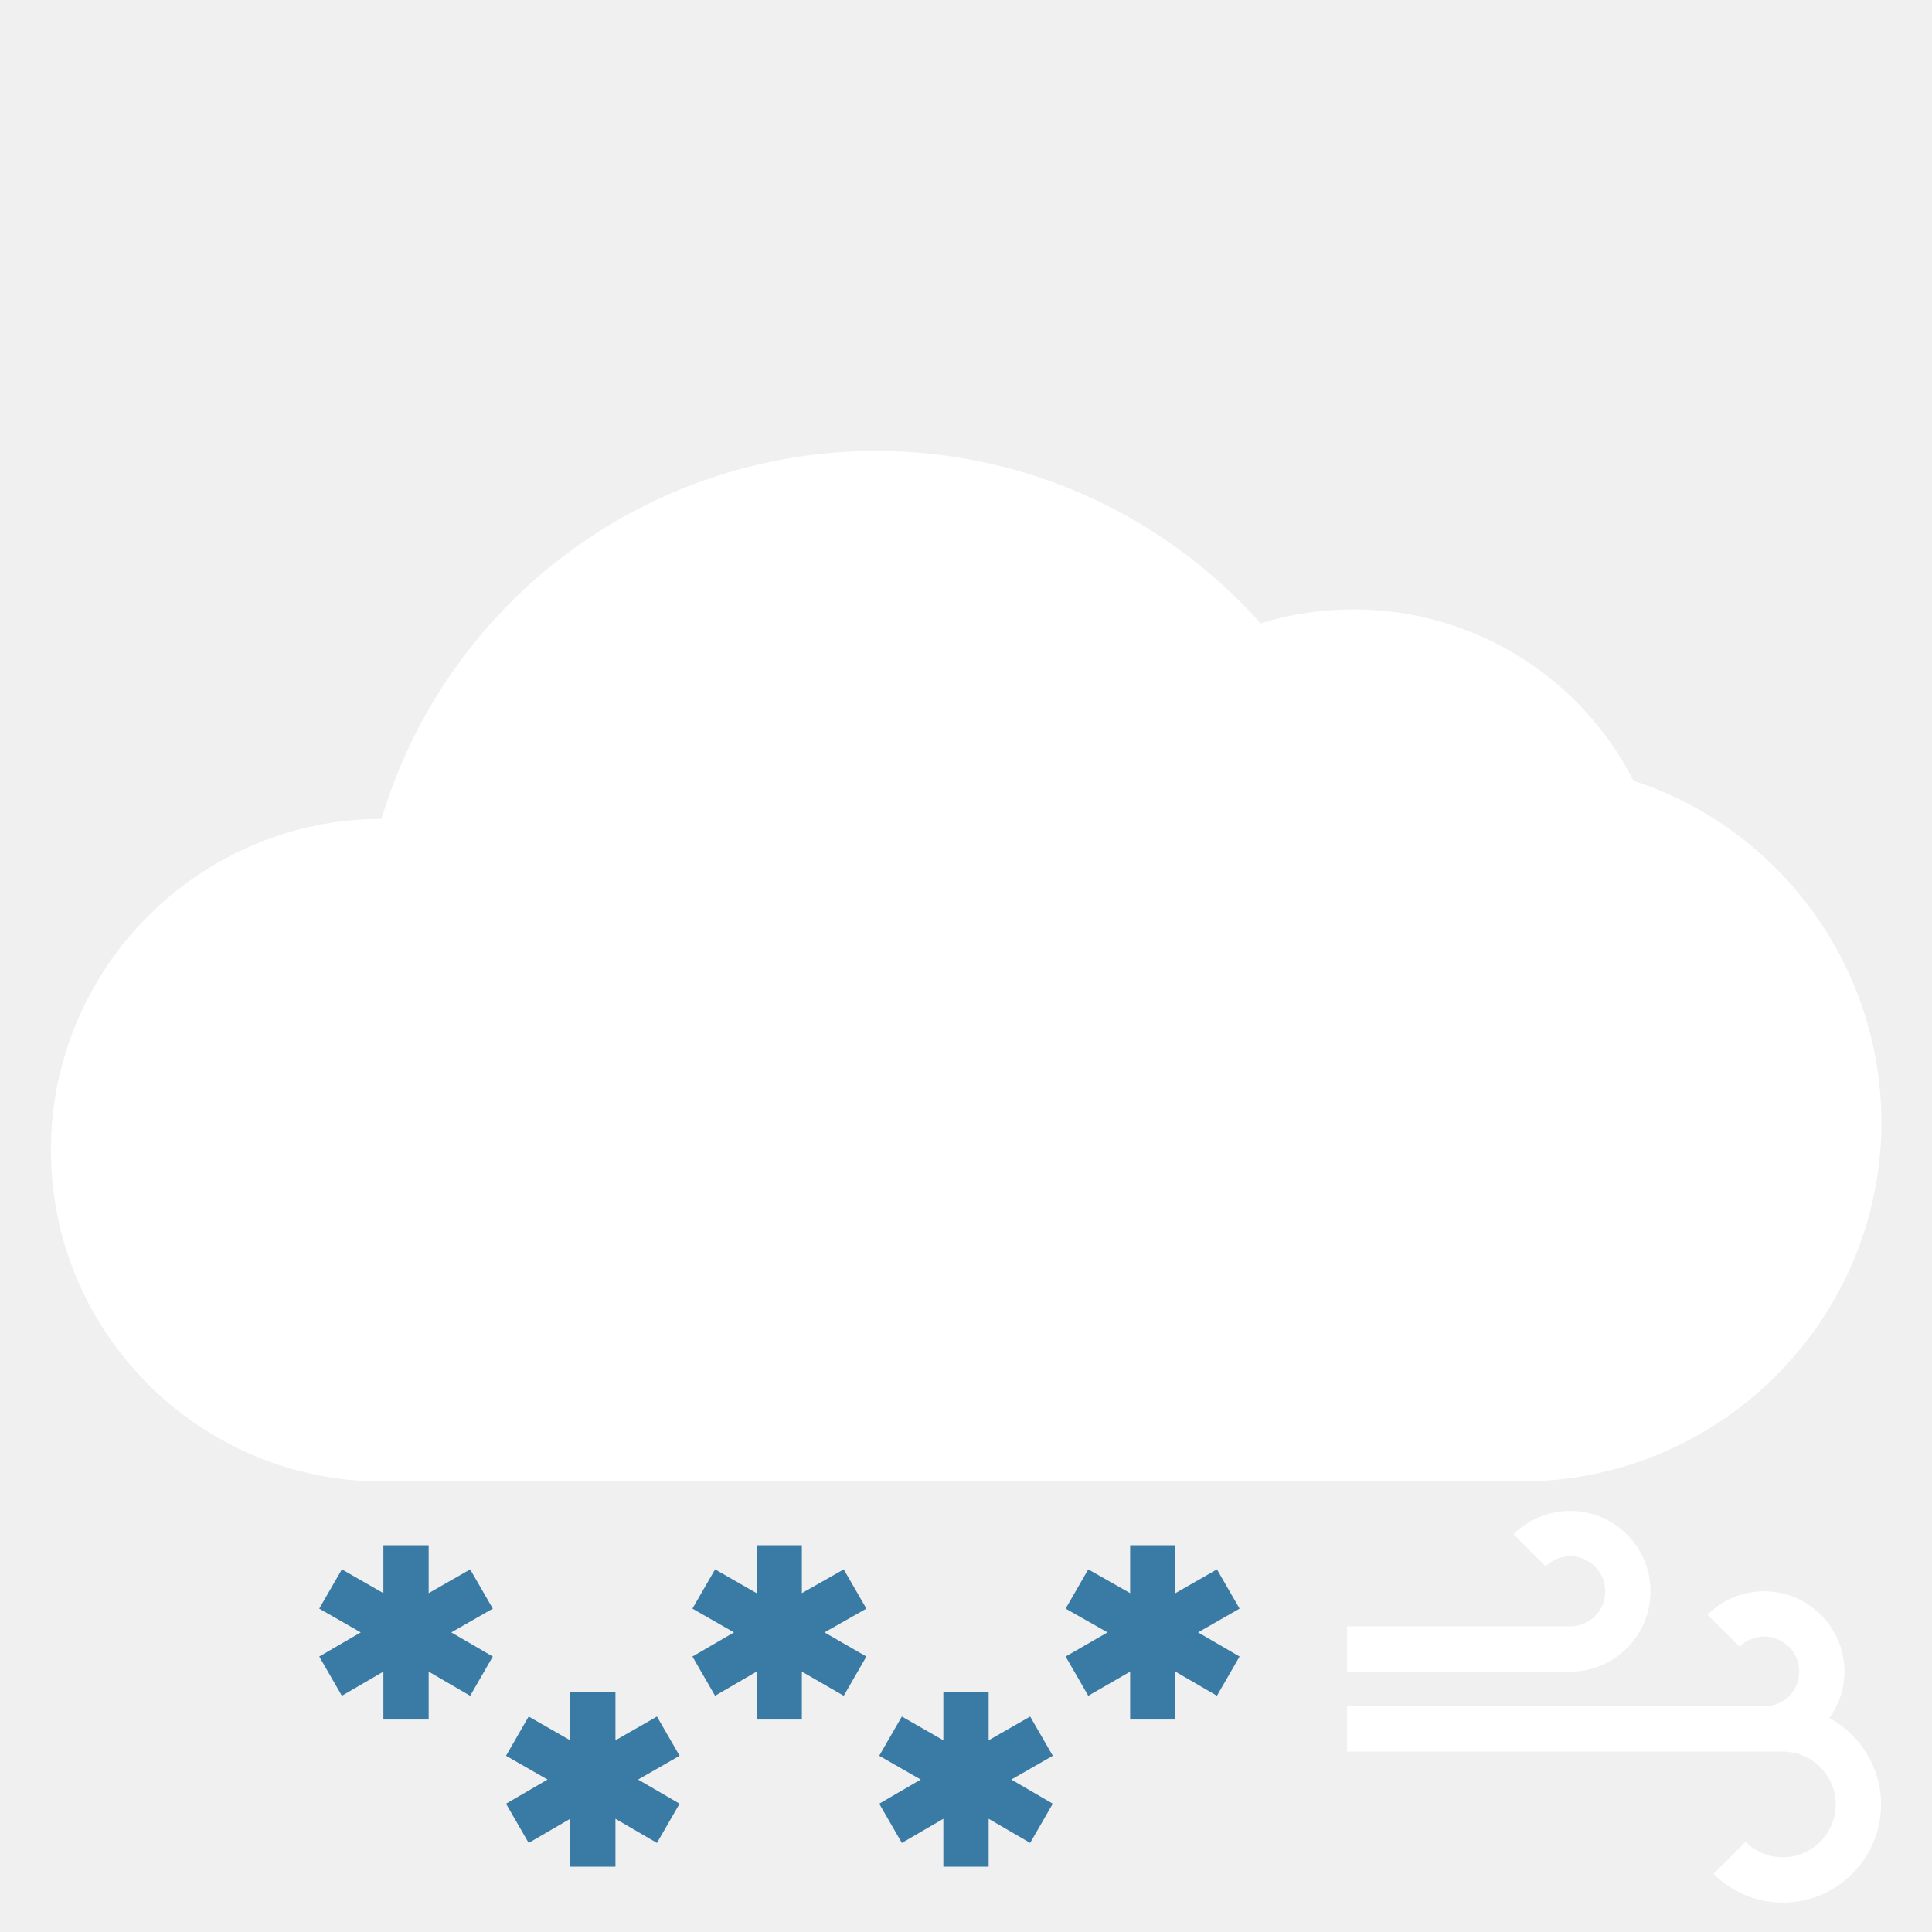
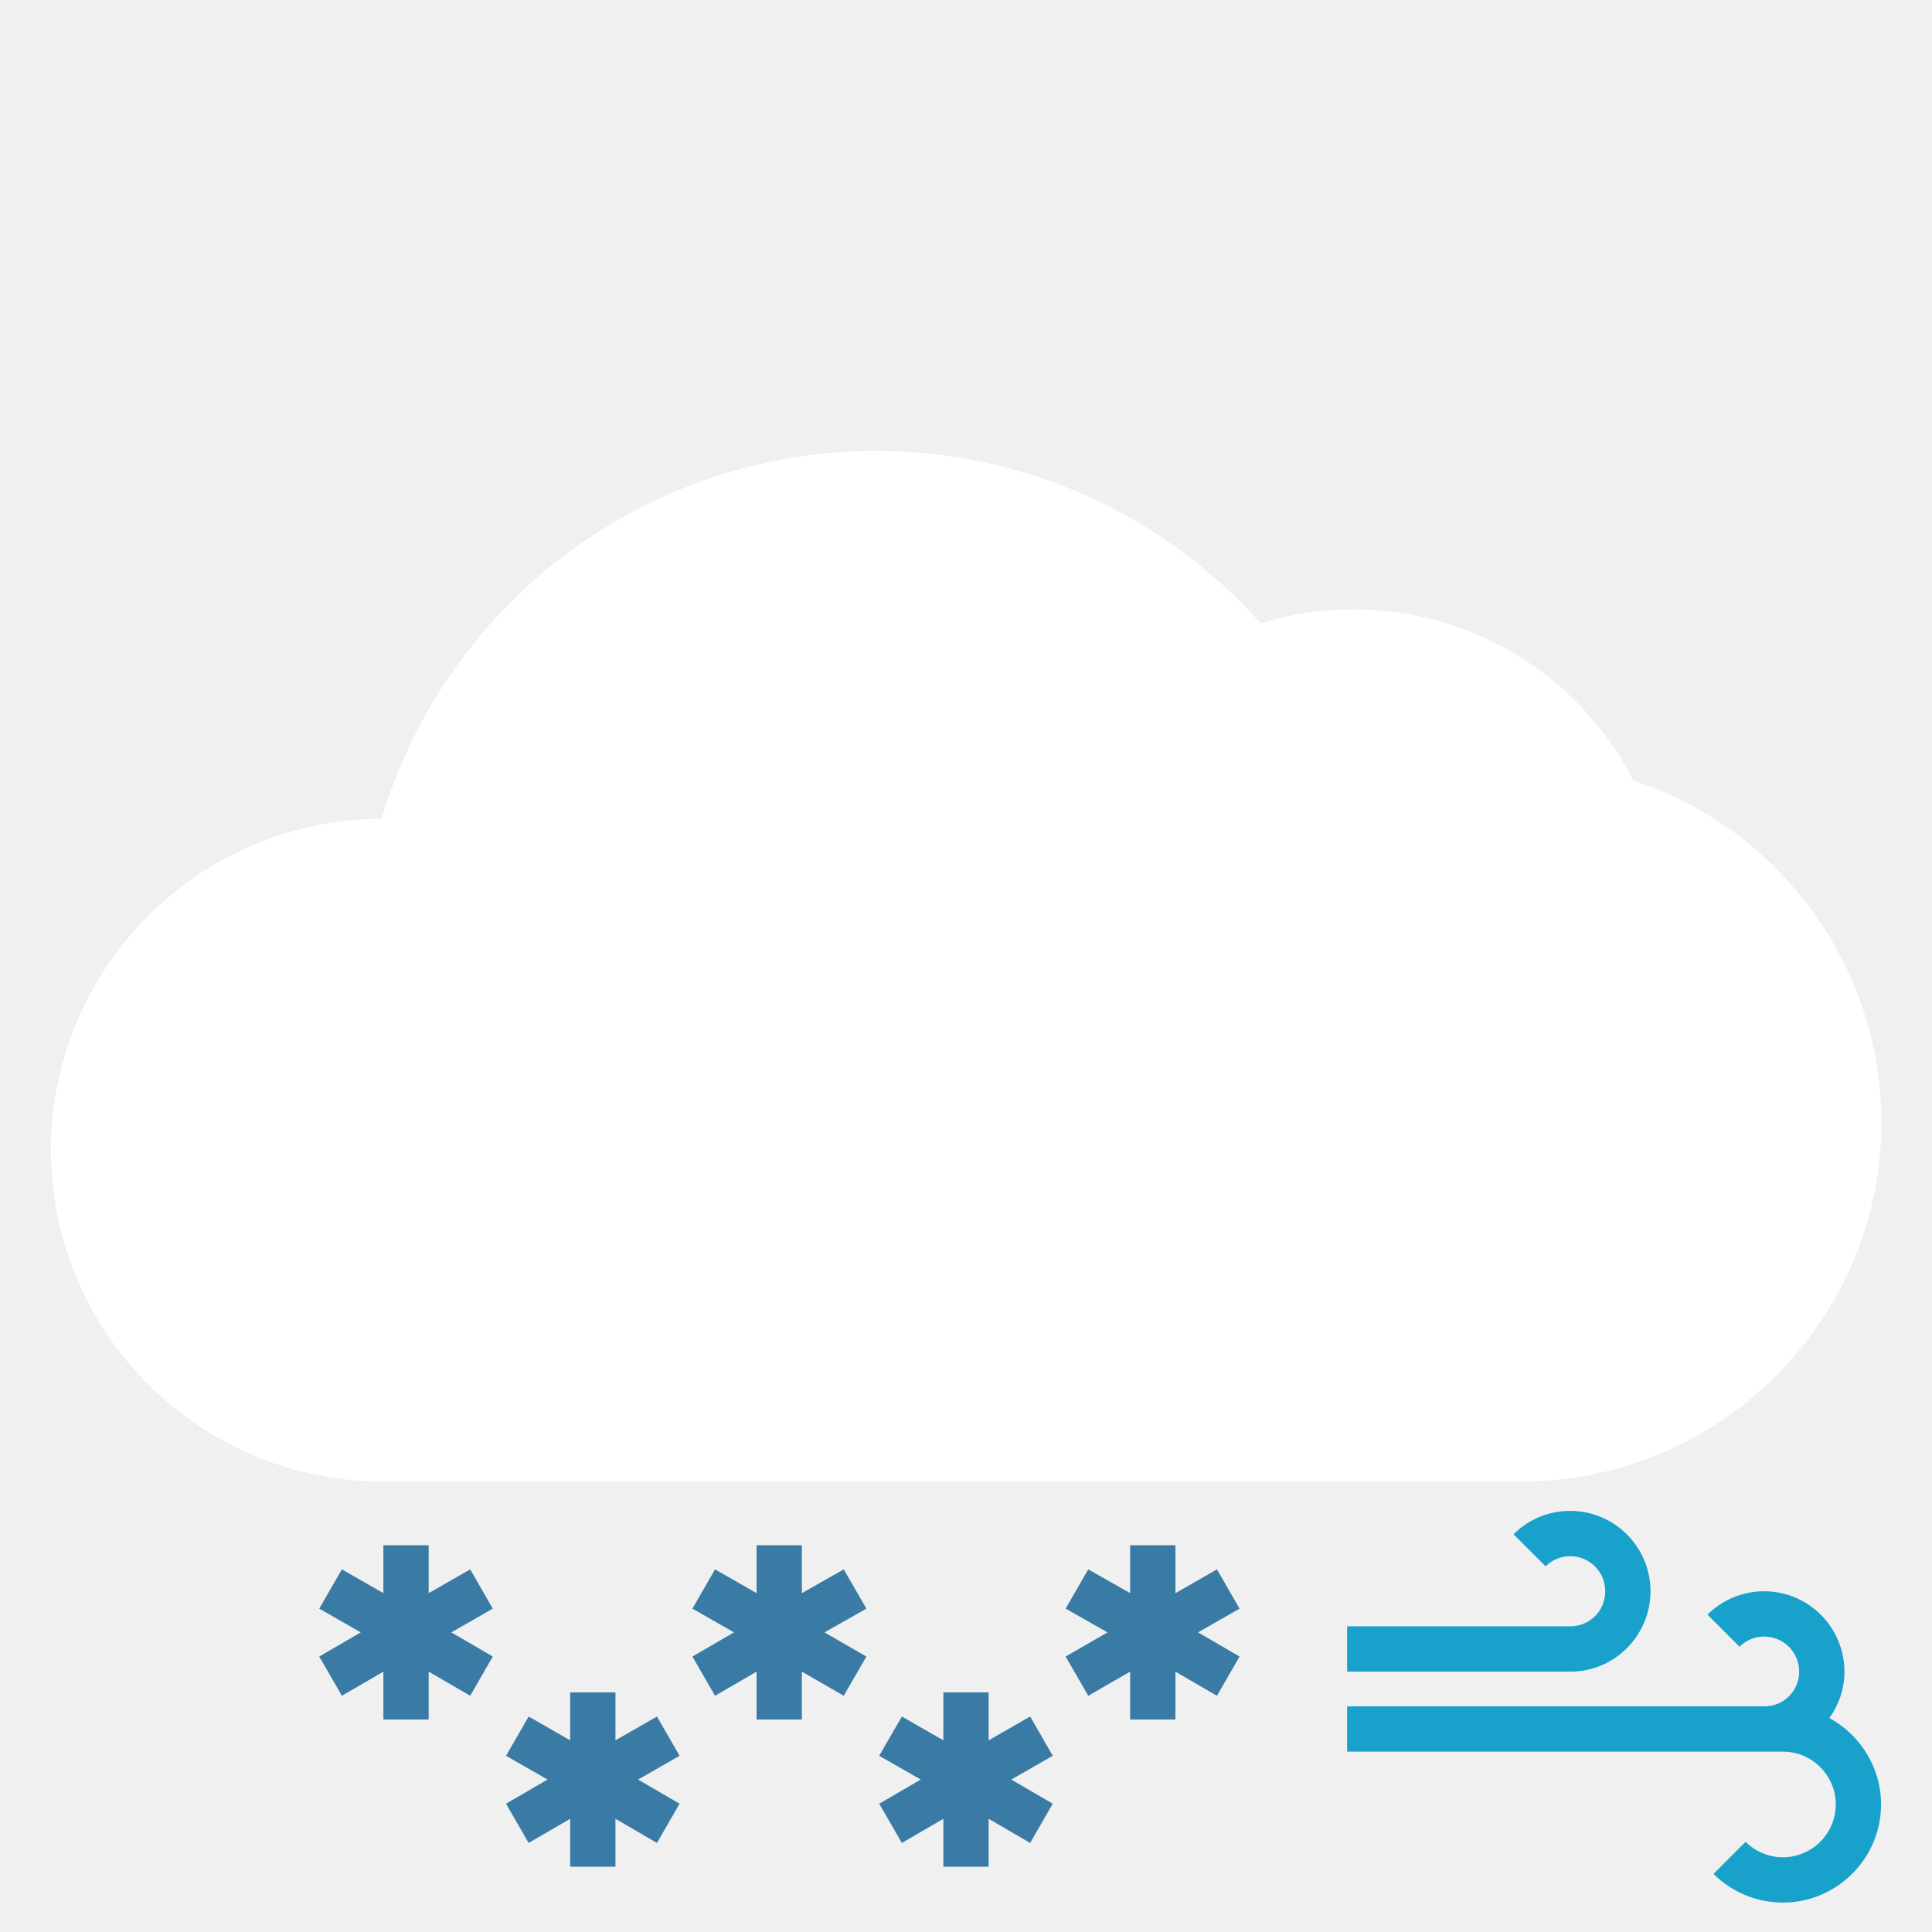
<svg xmlns="http://www.w3.org/2000/svg" version="1.1" id="icon" x="0px" y="0px" viewBox="0 0 512 512" style="enable-background:new 0 0 512 512;" xml:space="preserve">
  <style type="text/css">
	.st0{fill:#FFFFFF;}
	.st1{fill:#3A7BA5;}
+ 	.st2{fill:#18A1CB;}
</style>
  <g>
    <path class="st0" d="M403.2,392.6H101.3c-48.4,0-87.8-39.4-87.8-87.8c0-48.3,39.3-87.7,87.6-87.8c7.9-26.4,23.8-50.1,45.4-67.4   c24.1-19.4,54.5-30.1,85.6-30.1c39.2,0,76,16.6,102,45.7c8-2.5,16.2-3.7,24.7-3.7c31.4,0,60,17.7,74.1,45.4   c38.9,12.7,65.7,49.3,65.7,90.6C498.5,349.9,455.7,392.6,403.2,392.6z" />
    <g>
      <polygon class="st1" points="130.6,426.3 124.6,415.9 113.6,422.2 113.6,409.5 101.6,409.5 101.6,422.2 90.6,415.9 84.6,426.3     95.6,432.6 84.6,439 90.6,449.4 101.6,443 101.6,455.7 113.6,455.7 113.6,443 124.6,449.4 130.6,439 119.6,432.6   " />
      <polygon class="st1" points="229.6,426.3 223.6,415.9 212.5,422.2 212.5,409.5 200.5,409.5 200.5,422.2 189.5,415.9 183.5,426.3     194.5,432.6 183.5,439 189.5,449.4 200.5,443 200.5,455.7 212.5,455.7 212.5,443 223.6,449.4 229.6,439 218.5,432.6   " />
      <polygon class="st1" points="328.5,426.3 322.5,415.9 311.5,422.2 311.5,409.5 299.5,409.5 299.5,422.2 288.4,415.9 282.4,426.3     293.5,432.6 282.4,439 288.4,449.4 299.5,443 299.5,455.7 311.5,455.7 311.5,443 322.5,449.4 328.5,439 317.5,432.6   " />
      <polygon class="st1" points="279,465.3 273,454.9 262,461.2 262,448.5 250,448.5 250,461.2 239,454.9 233,465.3 244,471.6     233,478 239,488.4 250,482 250,494.7 262,494.7 262,482 273,488.4 279,478 268,471.6   " />
      <polygon class="st1" points="180.1,465.3 174.1,454.9 163.1,461.2 163.1,448.5 151.1,448.5 151.1,461.2 140.1,454.9 134.1,465.3     145.1,471.6 134.1,478 140.1,488.4 151.1,482 151.1,494.7 163.1,494.7 163.1,482 174.1,488.4 180.1,478 169.1,471.6   " />
    </g>
    <g>
-       <path class="st0" d="M484.8,455.3c2.5-3.5,4-7.7,4-12.3c0-11.7-9.5-21.3-21.3-21.3c-5.9,0-11.2,2.4-15,6.2l8.5,8.5    c1.7-1.7,4-2.7,6.5-2.7c5.1,0,9.3,4.1,9.3,9.3c0,5.1-4.1,9.2-9.2,9.2H357v12h110.5v0c0,0,0,0,0,0h5v0c7.7,0,14,6.3,14,14    c0,7.7-6.3,14-14,14c-3.9,0-7.4-1.6-9.9-4.1l-8.5,8.5c4.7,4.7,11.2,7.6,18.4,7.6c14.3,0,26-11.7,26-26    C498.5,468.3,492.9,459.7,484.8,455.3z" />
-       <path class="st0" d="M437.4,421.7c0-11.7-9.5-21.3-21.3-21.3c-5.9,0-11.2,2.4-15,6.2l8.5,8.5c1.7-1.7,4-2.7,6.5-2.7    c5.1,0,9.3,4.1,9.3,9.3s-4.1,9.3-9.3,9.3H357v12h59.2C427.9,443,437.4,433.4,437.4,421.7z" />
+       <path class="st2" d="M484.8,455.3c2.5-3.5,4-7.7,4-12.3c0-11.7-9.5-21.3-21.3-21.3c-5.9,0-11.2,2.4-15,6.2l8.5,8.5    c1.7-1.7,4-2.7,6.5-2.7c5.1,0,9.3,4.1,9.3,9.3c0,5.1-4.1,9.2-9.2,9.2H357v12h110.5v0c0,0,0,0,0,0h5v0c7.7,0,14,6.3,14,14    c0,7.7-6.3,14-14,14c-3.9,0-7.4-1.6-9.9-4.1l-8.5,8.5c4.7,4.7,11.2,7.6,18.4,7.6c14.3,0,26-11.7,26-26    C498.5,468.3,492.9,459.7,484.8,455.3z" />
+       <path class="st2" d="M437.4,421.7c0-11.7-9.5-21.3-21.3-21.3c-5.9,0-11.2,2.4-15,6.2l8.5,8.5c1.7-1.7,4-2.7,6.5-2.7    c5.1,0,9.3,4.1,9.3,9.3s-4.1,9.3-9.3,9.3H357v12h59.2C427.9,443,437.4,433.4,437.4,421.7z" />
    </g>
  </g>
</svg>
